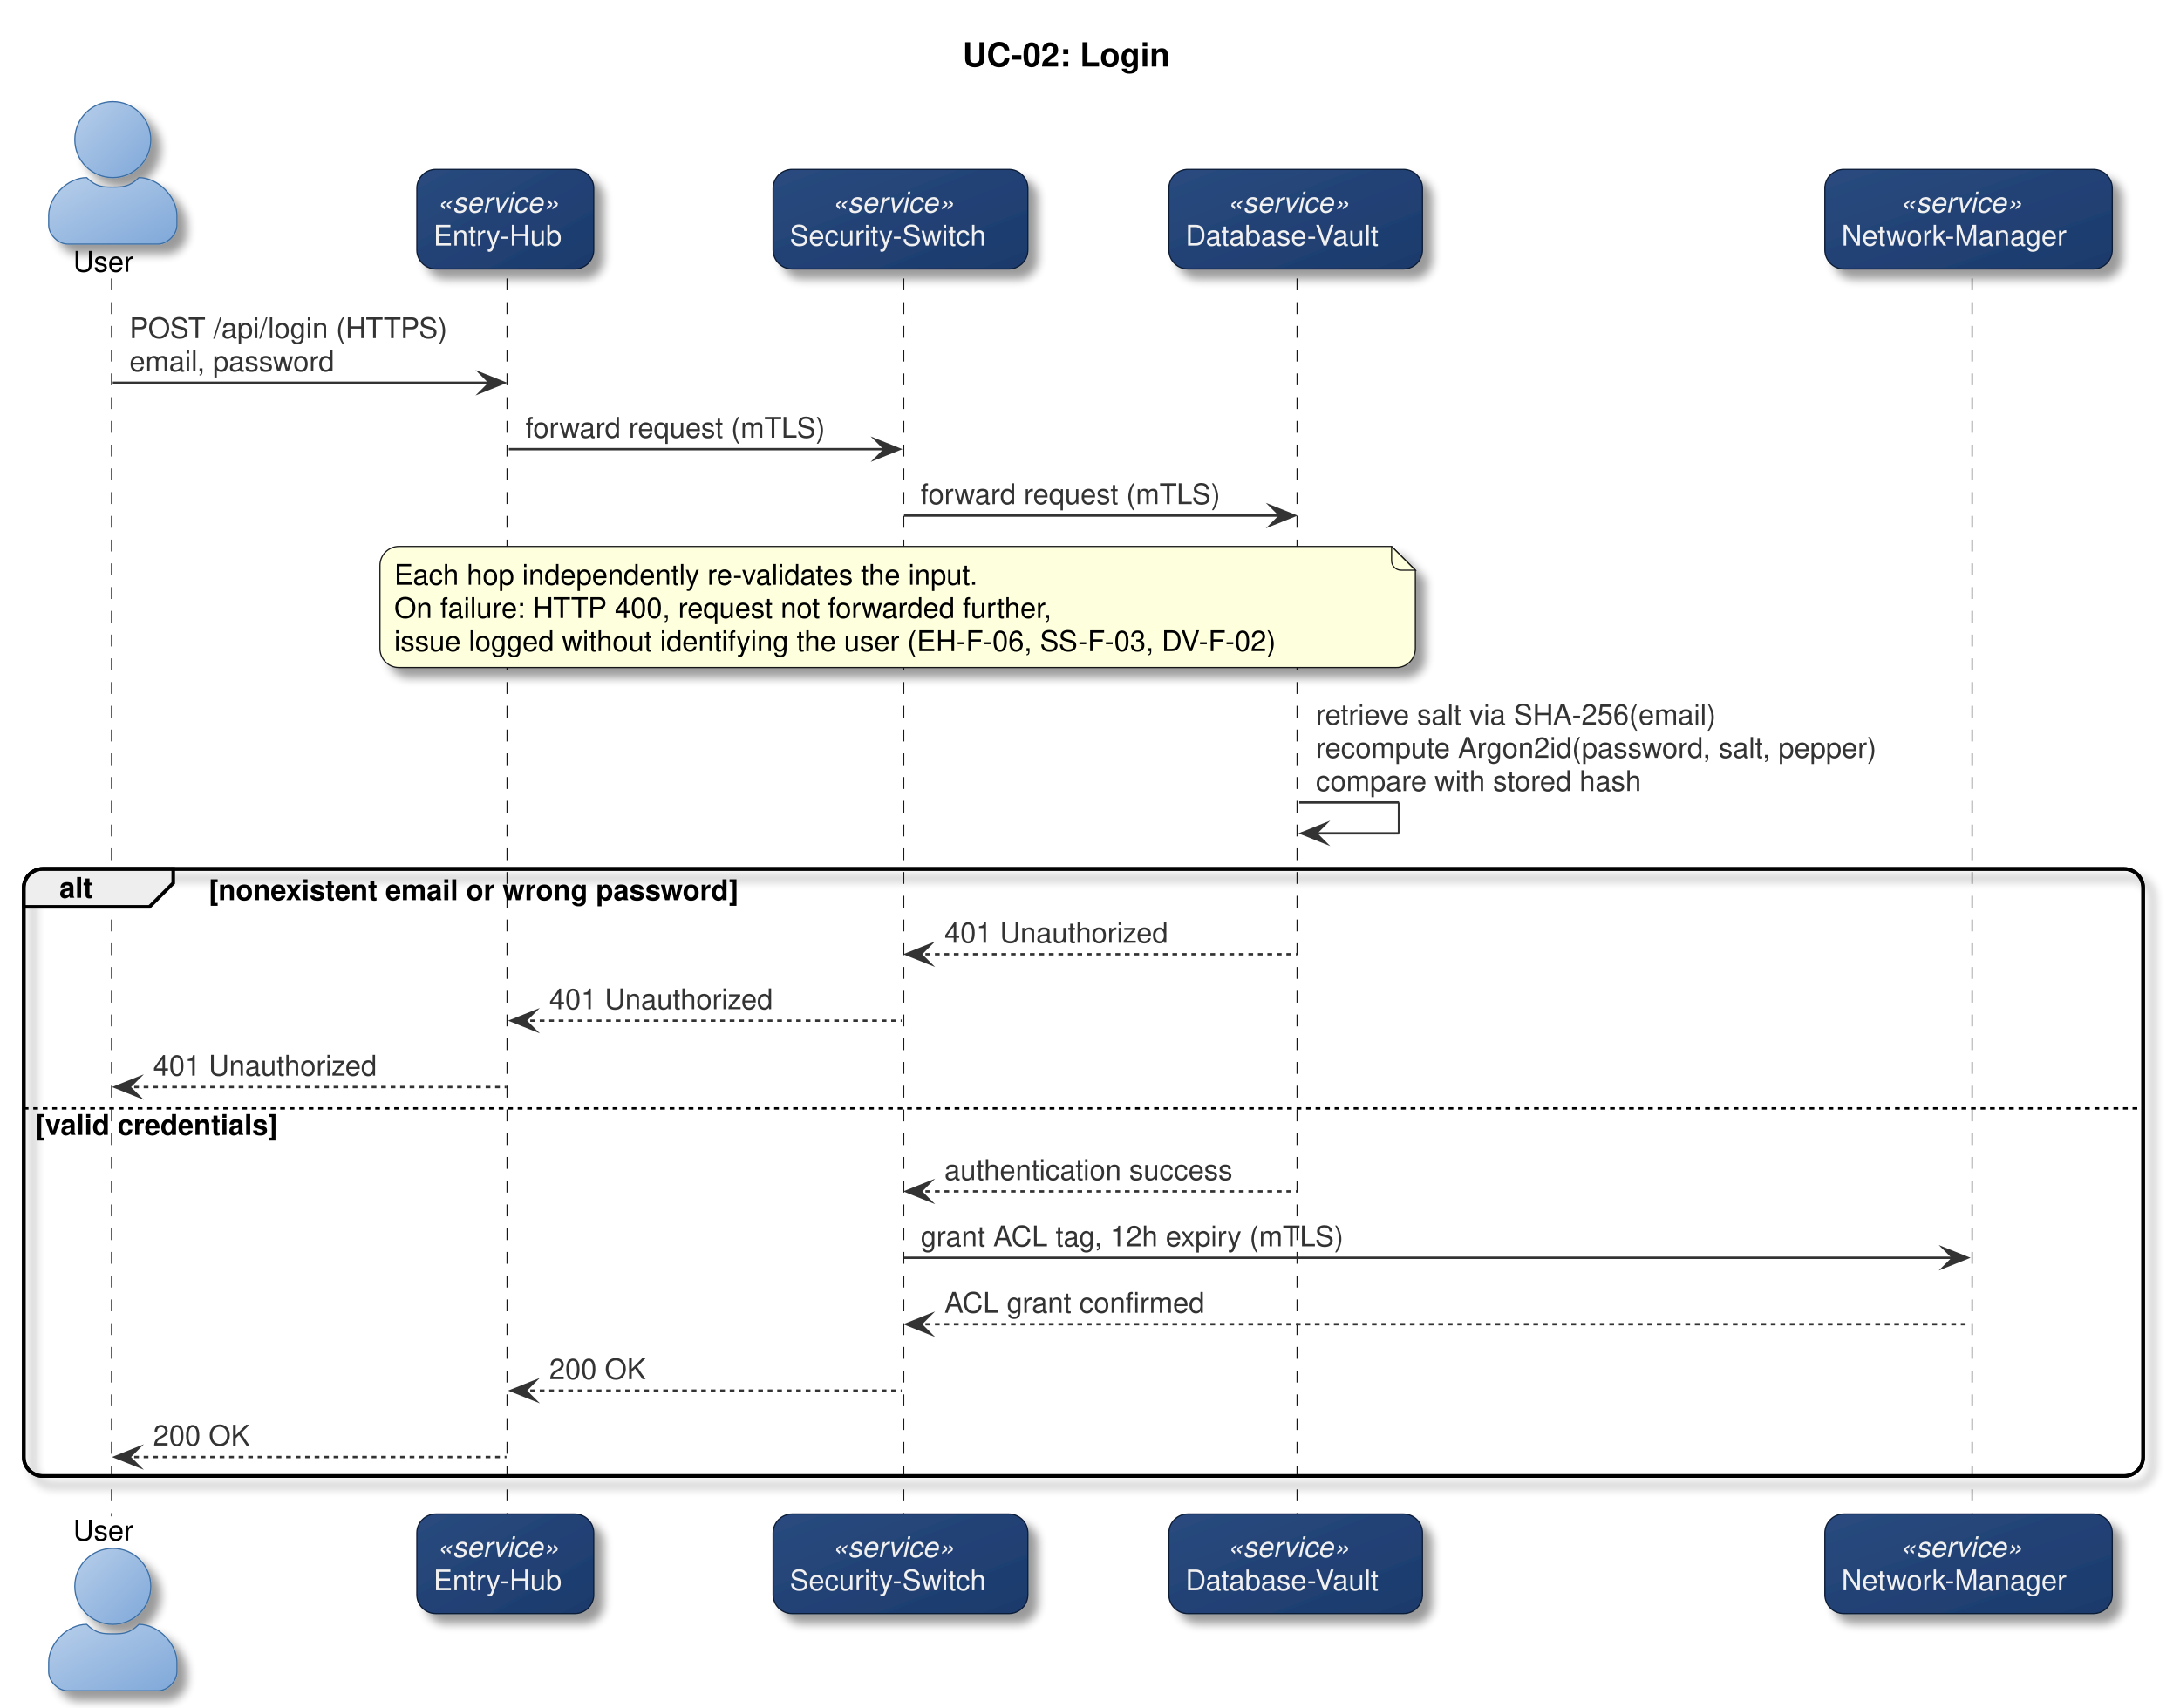
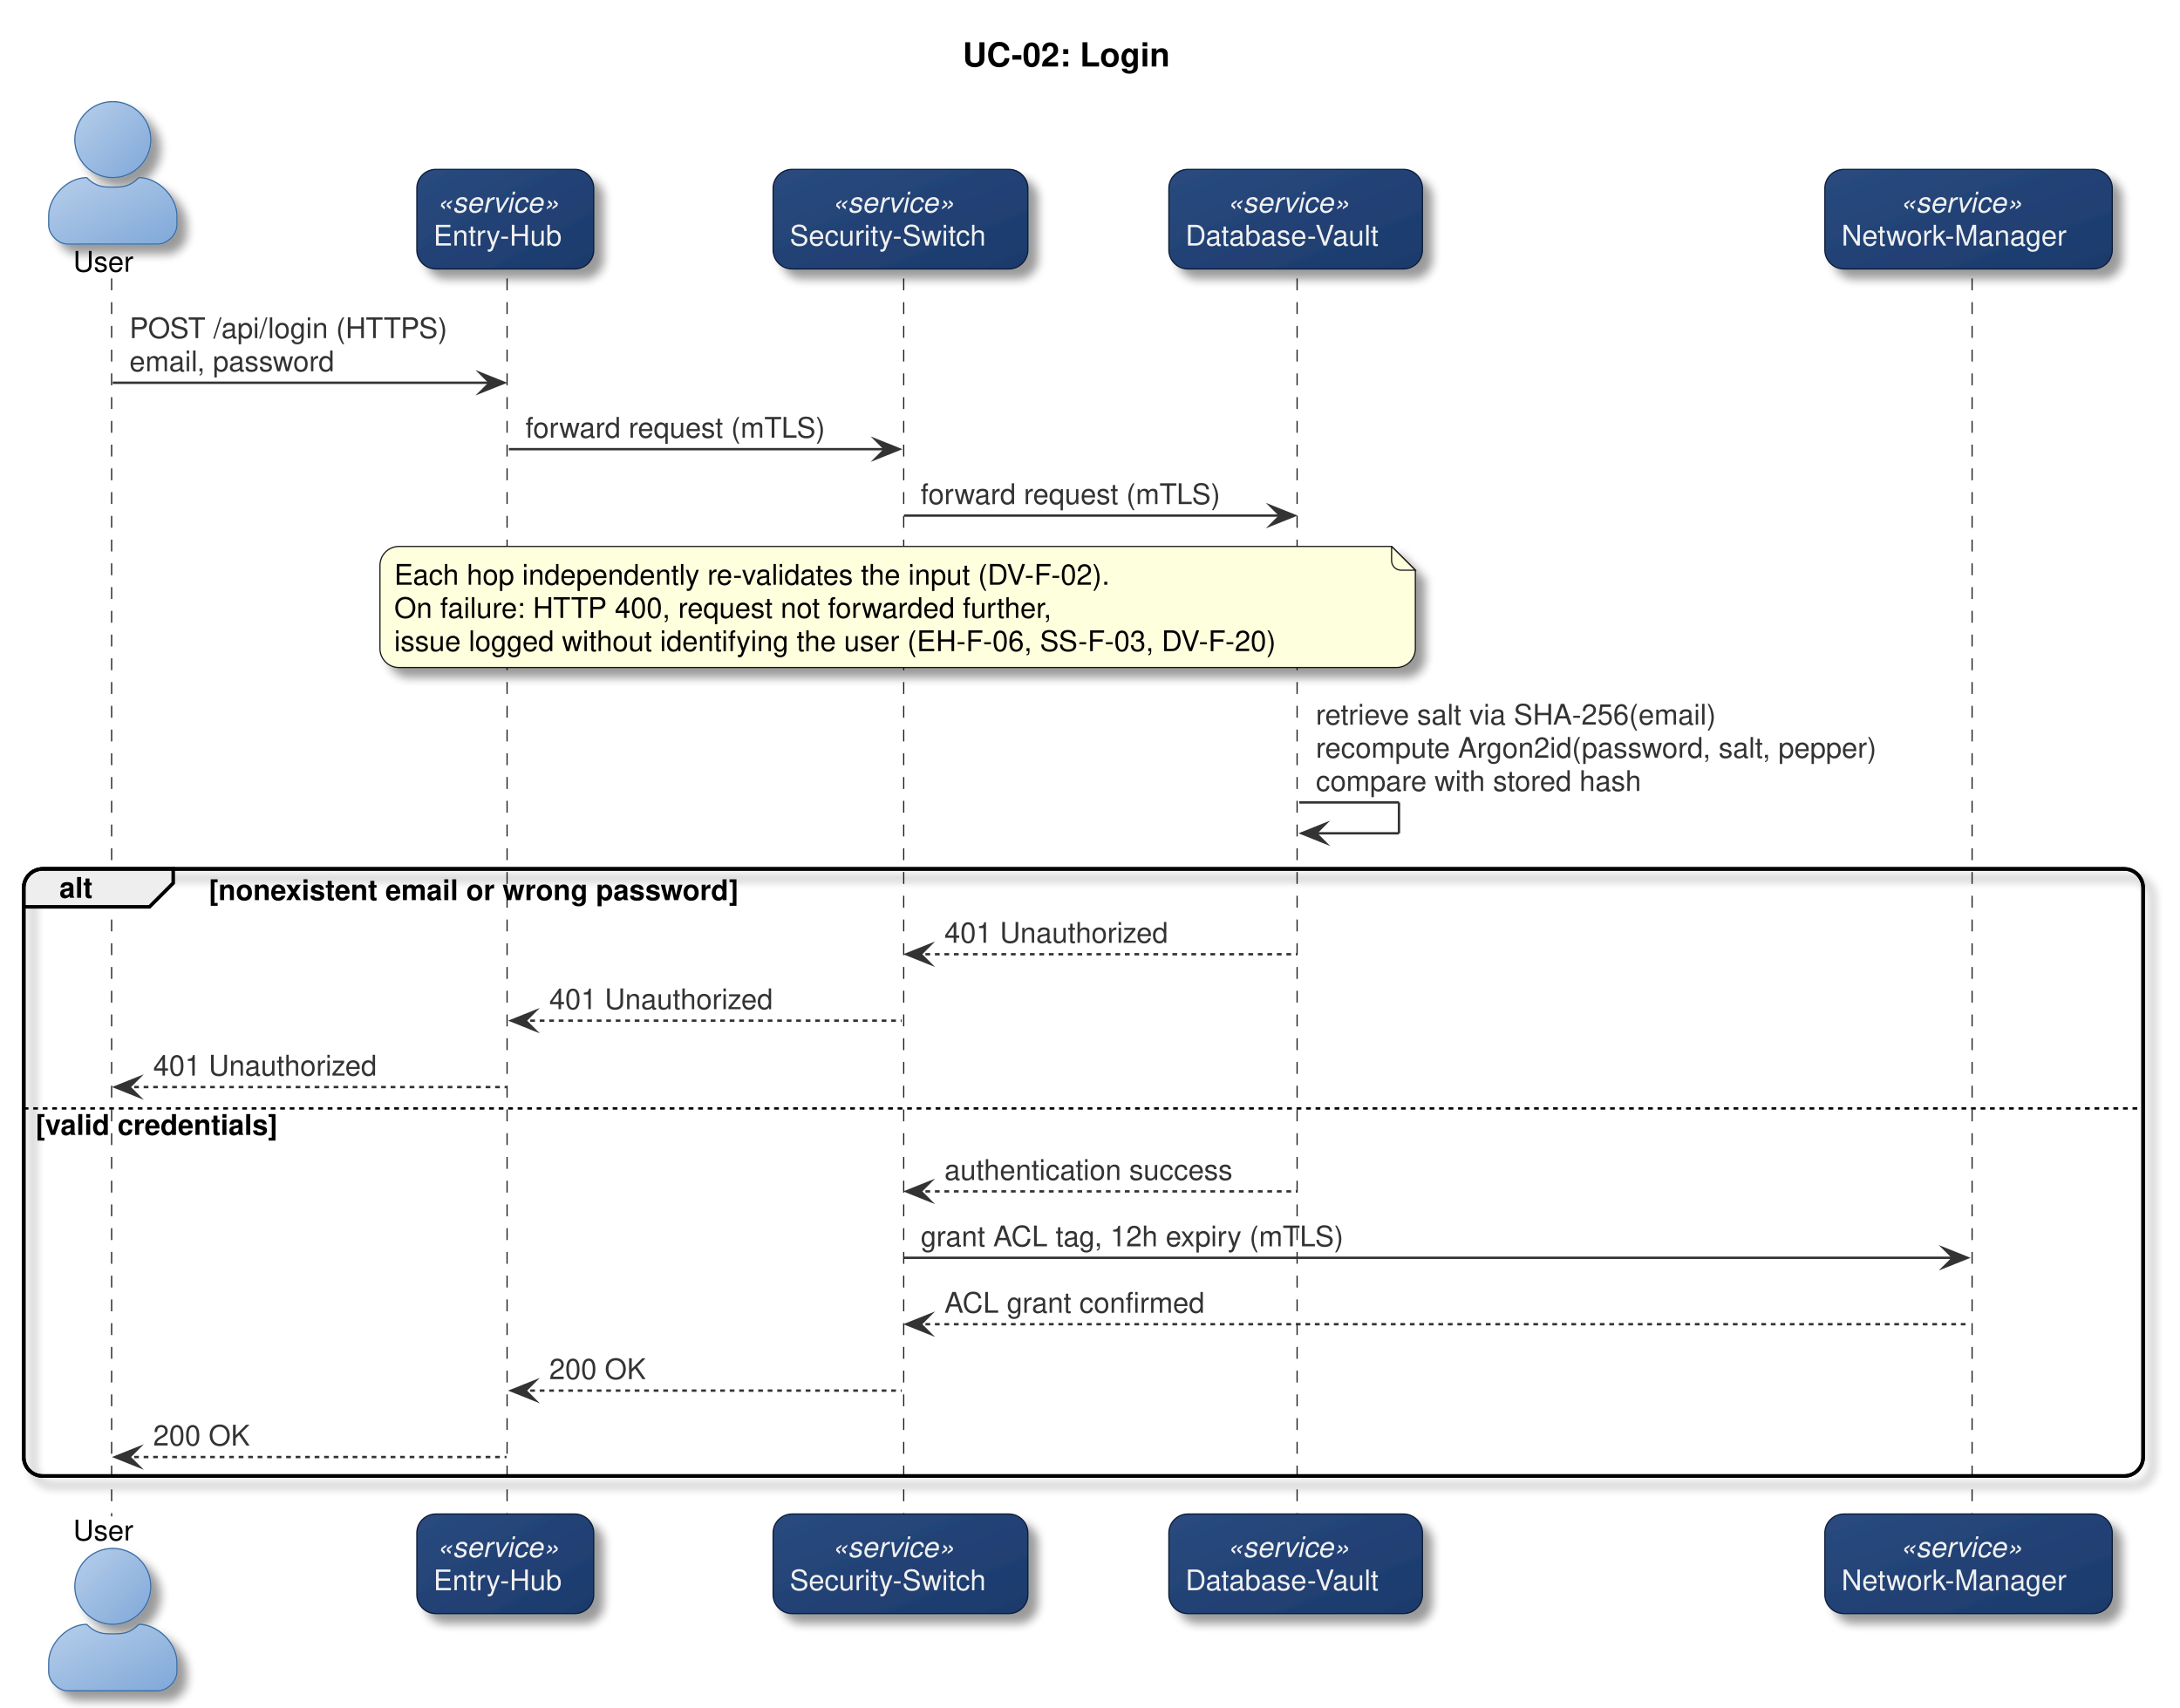
<svg xmlns="http://www.w3.org/2000/svg" contentStyleType="text/css" data-diagram-type="SEQUENCE" height="719px" preserveAspectRatio="none" style="width:918px;height:719px;background:#FFFFFF;" version="1.1" viewBox="0 0 918 719" width="918px" zoomAndPan="magnify">
  <defs>
-     <filter height="300%" id="f87warvexlzxf" width="300%" x="-1" y="-1">
+     <filter height="300%" id="fbrbomi4spufa" width="300%" x="-1" y="-1">
      <feGaussianBlur result="blurOut" stdDeviation="2" />
      <feColorMatrix in="blurOut" result="blurOut2" type="matrix" values="0 0 0 0 0 0 0 0 0 0 0 0 0 0 0 0 0 0 .4 0" />
      <feOffset dx="4" dy="4" in="blurOut2" result="blurOut3" />
      <feBlend in="SourceGraphic" in2="blurOut3" mode="normal" />
    </filter>
-     <linearGradient id="g87warvexlzxf0" x1="0%" x2="100%" y1="0%" y2="100%">
+     <linearGradient id="gbrbomi4spufa0" x1="0%" x2="100%" y1="0%" y2="100%">
      <stop offset="0%" stop-color="#B7CEEA" />
      <stop offset="100%" stop-color="#7FA8D9" />
    </linearGradient>
-     <linearGradient id="g87warvexlzxf1" x1="0%" x2="100%" y1="0%" y2="100%">
+     <linearGradient id="gbrbomi4spufa1" x1="0%" x2="100%" y1="0%" y2="100%">
      <stop offset="0%" stop-color="#2A4A7F" />
      <stop offset="100%" stop-color="#1B3A6B" />
    </linearGradient>
  </defs>
  <g>
    <g class="title" data-source-line="3">
      <text fill="#000000" font-family="'Helvetica'" font-size="14" font-weight="700" lengthAdjust="spacing" textLength="100.734" x="405.375" y="27.995">UC-02: Login</text>
    </g>
-     <rect fill="none" filter="url(#f87warvexlzxf)" height="255.688" rx="8" ry="8" style="stroke:#000000;stroke-width:1.5;" width="892.483" x="10" y="365.953" />
+     <rect fill="none" filter="url(#fbrbomi4spufa)" height="255.688" rx="8" ry="8" style="stroke:#000000;stroke-width:1.5;" width="892.483" x="10" y="365.953" />
    <g class="participant-lifeline" data-entity-uid="part1" data-qualified-name="User" data-source-line="5" id="part1-lifeline">
      <g>
        <rect fill="#000000" fill-opacity="0" height="521.375" width="8" x="43.5" y="117.266" />
        <line style="stroke:#181818;stroke-width:0.5;stroke-dasharray:5,5;" x1="47" x2="47" y1="117.266" y2="638.641" />
      </g>
    </g>
    <g class="participant-lifeline" data-entity-uid="part2" data-qualified-name="EH" data-source-line="6" id="part2-lifeline">
      <g>
        <rect fill="#000000" fill-opacity="0" height="521.375" width="8" x="210.281" y="117.266" />
        <line style="stroke:#181818;stroke-width:0.5;stroke-dasharray:5,5;" x1="213.529" x2="213.529" y1="117.266" y2="638.641" />
      </g>
    </g>
    <g class="participant-lifeline" data-entity-uid="part3" data-qualified-name="SS" data-source-line="7" id="part3-lifeline">
      <g>
        <rect fill="#000000" fill-opacity="0" height="521.375" width="8" x="376.693" y="117.266" />
        <line style="stroke:#181818;stroke-width:0.5;stroke-dasharray:5,5;" x1="380.553" x2="380.553" y1="117.266" y2="638.641" />
      </g>
    </g>
    <g class="participant-lifeline" data-entity-uid="part4" data-qualified-name="DV" data-source-line="8" id="part4-lifeline">
      <g>
        <rect fill="#000000" fill-opacity="0" height="521.375" width="8" x="543.106" y="117.266" />
        <line style="stroke:#181818;stroke-width:0.5;stroke-dasharray:5,5;" x1="546.208" x2="546.208" y1="117.266" y2="638.641" />
      </g>
    </g>
    <g class="participant-lifeline" data-entity-uid="part5" data-qualified-name="NM" data-source-line="9" id="part5-lifeline">
      <g>
        <rect fill="#000000" fill-opacity="0" height="521.375" width="8" x="826.467" y="117.266" />
        <line style="stroke:#181818;stroke-width:0.5;stroke-dasharray:5,5;" x1="830.45" x2="830.45" y1="117.266" y2="638.641" />
      </g>
    </g>
    <g class="participant participant-head" data-entity-uid="part1" data-qualified-name="User" data-source-line="5" id="part1-head">
      <text fill="#000000" font-family="'Helvetica'" font-size="12" lengthAdjust="spacing" textLength="27.352" x="30.824" y="114.436">User</text>
-       <ellipse cx="47.5" cy="58.797" fill="url(#g87warvexlzxf0)" filter="url(#f87warvexlzxf)" rx="16" ry="16" style="stroke:#3A6EA5;stroke-width:0.5;" />
-       <path d="M47.5,78.797 C51.5,78.797 54.5,78.797 58.5,74.797 C66.5,74.797 74.5,82.797 74.5,90.797 L74.5,94.797 C74.5,98.797 70.5,102.797 66.5,102.797 L28.5,102.797 C24.5,102.797 20.5,98.797 20.5,94.797 L20.5,90.797 C20.5,82.797 28.5,74.797 36.5,74.797 C40.5,78.797 43.5,78.797 47.5,78.797" fill="url(#g87warvexlzxf0)" filter="url(#f87warvexlzxf)" style="stroke:#3A6EA5;stroke-width:0.5;" />
+       <ellipse cx="47.5" cy="58.797" fill="url(#gbrbomi4spufa0)" filter="url(#fbrbomi4spufa)" rx="16" ry="16" style="stroke:#3A6EA5;stroke-width:0.5;" />
+       <path d="M47.5,78.797 C51.5,78.797 54.5,78.797 58.5,74.797 C66.5,74.797 74.5,82.797 74.5,90.797 L74.5,94.797 C74.5,98.797 70.5,102.797 66.5,102.797 L28.5,102.797 C24.5,102.797 20.5,98.797 20.5,94.797 L20.5,90.797 C20.5,82.797 28.5,74.797 36.5,74.797 C40.5,78.797 43.5,78.797 47.5,78.797" fill="url(#gbrbomi4spufa0)" filter="url(#fbrbomi4spufa)" style="stroke:#3A6EA5;stroke-width:0.5;" />
    </g>
    <g class="participant participant-tail" data-entity-uid="part1" data-qualified-name="User" data-source-line="5" id="part1-tail">
      <text fill="#000000" font-family="'Helvetica'" font-size="12" lengthAdjust="spacing" textLength="27.352" x="30.824" y="648.779">User</text>
-       <ellipse cx="47.5" cy="668.109" fill="url(#g87warvexlzxf0)" filter="url(#f87warvexlzxf)" rx="16" ry="16" style="stroke:#3A6EA5;stroke-width:0.5;" />
-       <path d="M47.5,688.109 C51.5,688.109 54.5,688.109 58.5,684.109 C66.5,684.109 74.5,692.109 74.5,700.109 L74.5,704.109 C74.5,708.109 70.5,712.109 66.5,712.109 L28.5,712.109 C24.5,712.109 20.5,708.109 20.5,704.109 L20.5,700.109 C20.5,692.109 28.5,684.109 36.5,684.109 C40.5,688.109 43.5,688.109 47.5,688.109" fill="url(#g87warvexlzxf0)" filter="url(#f87warvexlzxf)" style="stroke:#3A6EA5;stroke-width:0.5;" />
+       <ellipse cx="47.5" cy="668.109" fill="url(#gbrbomi4spufa0)" filter="url(#fbrbomi4spufa)" rx="16" ry="16" style="stroke:#3A6EA5;stroke-width:0.5;" />
+       <path d="M47.5,688.109 C51.5,688.109 54.5,688.109 58.5,684.109 C66.5,684.109 74.5,692.109 74.5,700.109 L74.5,704.109 C74.5,708.109 70.5,712.109 66.5,712.109 L28.5,712.109 C24.5,712.109 20.5,708.109 20.5,704.109 L20.5,700.109 C20.5,692.109 28.5,684.109 36.5,684.109 C40.5,688.109 43.5,688.109 47.5,688.109" fill="url(#gbrbomi4spufa0)" filter="url(#fbrbomi4spufa)" style="stroke:#3A6EA5;stroke-width:0.5;" />
    </g>
    <g class="participant participant-head" data-entity-uid="part2" data-qualified-name="EH" data-source-line="6" id="part2-head">
-       <rect fill="url(#g87warvexlzxf1)" filter="url(#f87warvexlzxf)" height="41.938" rx="8" ry="8" style="stroke:#0A1B36;stroke-width:0.5;" width="74.504" x="175.529" y="71.328" />
+       <rect fill="url(#gbrbomi4spufa1)" filter="url(#fbrbomi4spufa)" height="41.938" rx="8" ry="8" style="stroke:#0A1B36;stroke-width:0.5;" width="74.504" x="175.529" y="71.328" />
      <text fill="#F0F0F0" font-family="'Helvetica'" font-size="12" font-style="italic" lengthAdjust="spacing" textLength="57.797" x="183.883" y="89.467">«service»</text>
      <text fill="#F0F0F0" font-family="'Helvetica'" font-size="12" lengthAdjust="spacing" textLength="60.504" x="182.529" y="103.436">Entry-Hub</text>
    </g>
    <g class="participant participant-tail" data-entity-uid="part2" data-qualified-name="EH" data-source-line="6" id="part2-tail">
-       <rect fill="url(#g87warvexlzxf1)" filter="url(#f87warvexlzxf)" height="41.938" rx="8" ry="8" style="stroke:#0A1B36;stroke-width:0.5;" width="74.504" x="175.529" y="637.641" />
+       <rect fill="url(#gbrbomi4spufa1)" filter="url(#fbrbomi4spufa)" height="41.938" rx="8" ry="8" style="stroke:#0A1B36;stroke-width:0.5;" width="74.504" x="175.529" y="637.641" />
      <text fill="#F0F0F0" font-family="'Helvetica'" font-size="12" font-style="italic" lengthAdjust="spacing" textLength="57.797" x="183.883" y="655.779">«service»</text>
      <text fill="#F0F0F0" font-family="'Helvetica'" font-size="12" lengthAdjust="spacing" textLength="60.504" x="182.529" y="669.748">Entry-Hub</text>
    </g>
    <g class="participant participant-head" data-entity-uid="part3" data-qualified-name="SS" data-source-line="7" id="part3-head">
-       <rect fill="url(#g87warvexlzxf1)" filter="url(#f87warvexlzxf)" height="41.938" rx="8" ry="8" style="stroke:#0A1B36;stroke-width:0.5;" width="107.281" x="325.553" y="71.328" />
+       <rect fill="url(#gbrbomi4spufa1)" filter="url(#fbrbomi4spufa)" height="41.938" rx="8" ry="8" style="stroke:#0A1B36;stroke-width:0.5;" width="107.281" x="325.553" y="71.328" />
      <text fill="#F0F0F0" font-family="'Helvetica'" font-size="12" font-style="italic" lengthAdjust="spacing" textLength="57.797" x="350.295" y="89.467">«service»</text>
      <text fill="#F0F0F0" font-family="'Helvetica'" font-size="12" lengthAdjust="spacing" textLength="93.281" x="332.553" y="103.436">Security-Switch</text>
    </g>
    <g class="participant participant-tail" data-entity-uid="part3" data-qualified-name="SS" data-source-line="7" id="part3-tail">
-       <rect fill="url(#g87warvexlzxf1)" filter="url(#f87warvexlzxf)" height="41.938" rx="8" ry="8" style="stroke:#0A1B36;stroke-width:0.5;" width="107.281" x="325.553" y="637.641" />
+       <rect fill="url(#gbrbomi4spufa1)" filter="url(#fbrbomi4spufa)" height="41.938" rx="8" ry="8" style="stroke:#0A1B36;stroke-width:0.5;" width="107.281" x="325.553" y="637.641" />
      <text fill="#F0F0F0" font-family="'Helvetica'" font-size="12" font-style="italic" lengthAdjust="spacing" textLength="57.797" x="350.295" y="655.779">«service»</text>
      <text fill="#F0F0F0" font-family="'Helvetica'" font-size="12" lengthAdjust="spacing" textLength="93.281" x="332.553" y="669.748">Security-Switch</text>
    </g>
    <g class="participant participant-head" data-entity-uid="part4" data-qualified-name="DV" data-source-line="8" id="part4-head">
-       <rect fill="url(#g87warvexlzxf1)" filter="url(#f87warvexlzxf)" height="41.938" rx="8" ry="8" style="stroke:#0A1B36;stroke-width:0.5;" width="106.795" x="492.208" y="71.328" />
+       <rect fill="url(#gbrbomi4spufa1)" filter="url(#fbrbomi4spufa)" height="41.938" rx="8" ry="8" style="stroke:#0A1B36;stroke-width:0.5;" width="106.795" x="492.208" y="71.328" />
      <text fill="#F0F0F0" font-family="'Helvetica'" font-size="12" font-style="italic" lengthAdjust="spacing" textLength="57.797" x="516.707" y="89.467">«service»</text>
      <text fill="#F0F0F0" font-family="'Helvetica'" font-size="12" lengthAdjust="spacing" textLength="92.795" x="499.208" y="103.436">Database-Vault</text>
    </g>
    <g class="participant participant-tail" data-entity-uid="part4" data-qualified-name="DV" data-source-line="8" id="part4-tail">
-       <rect fill="url(#g87warvexlzxf1)" filter="url(#f87warvexlzxf)" height="41.938" rx="8" ry="8" style="stroke:#0A1B36;stroke-width:0.5;" width="106.795" x="492.208" y="637.641" />
+       <rect fill="url(#gbrbomi4spufa1)" filter="url(#fbrbomi4spufa)" height="41.938" rx="8" ry="8" style="stroke:#0A1B36;stroke-width:0.5;" width="106.795" x="492.208" y="637.641" />
      <text fill="#F0F0F0" font-family="'Helvetica'" font-size="12" font-style="italic" lengthAdjust="spacing" textLength="57.797" x="516.707" y="655.779">«service»</text>
      <text fill="#F0F0F0" font-family="'Helvetica'" font-size="12" lengthAdjust="spacing" textLength="92.795" x="499.208" y="669.748">Database-Vault</text>
    </g>
    <g class="participant participant-head" data-entity-uid="part5" data-qualified-name="NM" data-source-line="9" id="part5-head">
-       <rect fill="url(#g87warvexlzxf1)" filter="url(#f87warvexlzxf)" height="41.938" rx="8" ry="8" style="stroke:#0A1B36;stroke-width:0.5;" width="121.033" x="768.45" y="71.328" />
+       <rect fill="url(#gbrbomi4spufa1)" filter="url(#fbrbomi4spufa)" height="41.938" rx="8" ry="8" style="stroke:#0A1B36;stroke-width:0.5;" width="121.033" x="768.45" y="71.328" />
      <text fill="#F0F0F0" font-family="'Helvetica'" font-size="12" font-style="italic" lengthAdjust="spacing" textLength="57.797" x="800.068" y="89.467">«service»</text>
      <text fill="#F0F0F0" font-family="'Helvetica'" font-size="12" lengthAdjust="spacing" textLength="107.033" x="775.45" y="103.436">Network-Manager</text>
    </g>
    <g class="participant participant-tail" data-entity-uid="part5" data-qualified-name="NM" data-source-line="9" id="part5-tail">
-       <rect fill="url(#g87warvexlzxf1)" filter="url(#f87warvexlzxf)" height="41.938" rx="8" ry="8" style="stroke:#0A1B36;stroke-width:0.5;" width="121.033" x="768.45" y="637.641" />
+       <rect fill="url(#gbrbomi4spufa1)" filter="url(#fbrbomi4spufa)" height="41.938" rx="8" ry="8" style="stroke:#0A1B36;stroke-width:0.5;" width="121.033" x="768.45" y="637.641" />
      <text fill="#F0F0F0" font-family="'Helvetica'" font-size="12" font-style="italic" lengthAdjust="spacing" textLength="57.797" x="800.068" y="655.779">«service»</text>
      <text fill="#F0F0F0" font-family="'Helvetica'" font-size="12" lengthAdjust="spacing" textLength="107.033" x="775.45" y="669.748">Network-Manager</text>
    </g>
    <g class="message" data-entity-1="part1" data-entity-2="part2" data-source-line="11" id="msg1">
      <polygon fill="#333333" points="202.281,157.203,212.281,161.203,202.281,165.203,206.281,161.203" style="stroke:#333333;stroke-width:1;stroke-linejoin:miter;stroke-miterlimit:10;" />
      <line style="stroke:#333333;stroke-width:1;" x1="47.5" x2="208.281" y1="161.203" y2="161.203" />
      <text fill="#333333" font-family="'Helvetica'" font-size="12" lengthAdjust="spacing" textLength="142.781" x="54.5" y="142.404">POST /api/login (HTTPS)</text>
      <text fill="#333333" font-family="'Helvetica'" font-size="12" lengthAdjust="spacing" textLength="97.904" x="54.5" y="156.373">email, password</text>
    </g>
    <g class="message" data-entity-1="part2" data-entity-2="part3" data-source-line="12" id="msg2">
      <polygon fill="#333333" points="368.693,185.172,378.693,189.172,368.693,193.172,372.693,189.172" style="stroke:#333333;stroke-width:1;stroke-linejoin:miter;stroke-miterlimit:10;" />
      <line style="stroke:#333333;stroke-width:1;" x1="214.281" x2="374.693" y1="189.172" y2="189.172" />
      <text fill="#333333" font-family="'Helvetica'" font-size="12" lengthAdjust="spacing" textLength="142.412" x="221.281" y="184.342">forward request (mTLS)</text>
    </g>
    <g class="message" data-entity-1="part3" data-entity-2="part4" data-source-line="13" id="msg3">
      <polygon fill="#333333" points="535.106,213.141,545.106,217.141,535.106,221.141,539.106,217.141" style="stroke:#333333;stroke-width:1;stroke-linejoin:miter;stroke-miterlimit:10;" />
      <line style="stroke:#333333;stroke-width:1;" x1="380.693" x2="541.106" y1="217.141" y2="217.141" />
      <text fill="#333333" font-family="'Helvetica'" font-size="12" lengthAdjust="spacing" textLength="142.412" x="387.693" y="212.31">forward request (mTLS)</text>
    </g>
-     <path d="M160,238.141 L160,273.141 A8,8 0 0 0 168,281.141 L588,281.141 A8,8 0 0 0 596,273.141 L596,240.141 L586,230.141 L168,230.141 A8,8 0 0 0 160,238.141" fill="#FEFFDD" filter="url(#f87warvexlzxf)" style="stroke:#181818;stroke-width:0.5;" />
+     <path d="M160,238.141 L160,273.141 A8,8 0 0 0 168,281.141 L588,281.141 A8,8 0 0 0 596,273.141 L596,240.141 L586,230.141 L168,230.141 A8,8 0 0 0 160,238.141" fill="#FEFFDD" filter="url(#fbrbomi4spufa)" style="stroke:#181818;stroke-width:0.5;" />
    <path d="M586,230.141 L586,236.141 A4,4 0 0 0 590,240.141 L596,240.141 L586,230.141" fill="#FEFFDD" style="stroke:#181818;stroke-width:0.5;" />
-     <text fill="#000000" font-family="'Helvetica'" font-size="12" lengthAdjust="spacing" textLength="282.522" x="166" y="246.279">Each hop independently re-validates the input.</text>
+     <text fill="#000000" font-family="'Helvetica'" font-size="12" lengthAdjust="spacing" textLength="343.981" x="166" y="246.279">Each hop independently re-validates the input (DV-F-02).</text>
    <text fill="#000000" font-family="'Helvetica'" font-size="12" lengthAdjust="spacing" textLength="315.557" x="166" y="260.248">On failure: HTTP 400, request not forwarded further,</text>
-     <text fill="#000000" font-family="'Helvetica'" font-size="12" lengthAdjust="spacing" textLength="415.869" x="166" y="274.217">issue logged without identifying the user (EH-F-06, SS-F-03, DV-F-02)</text>
+     <text fill="#000000" font-family="'Helvetica'" font-size="12" lengthAdjust="spacing" textLength="415.869" x="166" y="274.217">issue logged without identifying the user (EH-F-06, SS-F-03, DV-F-20)</text>
    <g class="message" data-entity-1="part4" data-entity-2="part4" data-source-line="21" id="msg4">
      <line style="stroke:#333333;stroke-width:1;" x1="547.106" x2="589.106" y1="337.953" y2="337.953" />
      <line style="stroke:#333333;stroke-width:1;" x1="589.106" x2="589.106" y1="337.953" y2="350.953" />
      <line style="stroke:#333333;stroke-width:1;" x1="548.106" x2="589.106" y1="350.953" y2="350.953" />
      <polygon fill="#333333" points="558.106,346.953,548.106,350.953,558.106,354.953,554.106,350.953" style="stroke:#333333;stroke-width:1;stroke-linejoin:miter;stroke-miterlimit:10;" />
      <text fill="#333333" font-family="'Helvetica'" font-size="12" lengthAdjust="spacing" textLength="192.574" x="554.106" y="305.185">retrieve salt via SHA-256(email)</text>
      <text fill="#333333" font-family="'Helvetica'" font-size="12" lengthAdjust="spacing" textLength="269.361" x="554.106" y="319.154">recompute Argon2id(password, salt, pepper)</text>
      <text fill="#333333" font-family="'Helvetica'" font-size="12" lengthAdjust="spacing" textLength="156.867" x="554.106" y="333.123">compare with stored hash</text>
    </g>
    <path d="M18,365.953 L72.947,365.953 L72.947,371.922 L62.947,381.922 L10,381.922 L10,373.953 A8,8 0 0 1 18,365.953" fill="#EEEEEE" style="stroke:#000000;stroke-width:1.5;" />
    <rect fill="none" height="255.688" rx="8" ry="8" style="stroke:#000000;stroke-width:1.5;" width="892.483" x="10" y="365.953" />
    <text fill="#000000" font-family="'Helvetica'" font-size="12" font-weight="700" lengthAdjust="spacing" textLength="17.947" x="25" y="378.092">alt</text>
    <text fill="#000000" font-family="'Helvetica'" font-size="12" font-weight="700" lengthAdjust="spacing" textLength="266.619" x="87.947" y="379.092">[nonexistent email or wrong password]</text>
    <g class="message" data-entity-1="part4" data-entity-2="part3" data-source-line="24" id="msg5">
      <polygon fill="#333333" points="391.693,397.891,381.693,401.891,391.693,405.891,387.693,401.891" style="stroke:#333333;stroke-width:1;stroke-linejoin:miter;stroke-miterlimit:10;" />
      <line style="stroke:#333333;stroke-width:1;stroke-dasharray:2,2;" x1="385.693" x2="546.106" y1="401.891" y2="401.891" />
      <text fill="#333333" font-family="'Helvetica'" font-size="12" lengthAdjust="spacing" textLength="107.285" x="397.693" y="397.06">401 Unauthorized</text>
    </g>
    <g class="message" data-entity-1="part3" data-entity-2="part2" data-source-line="25" id="msg6">
      <polygon fill="#333333" points="225.281,425.859,215.281,429.859,225.281,433.859,221.281,429.859" style="stroke:#333333;stroke-width:1;stroke-linejoin:miter;stroke-miterlimit:10;" />
      <line style="stroke:#333333;stroke-width:1;stroke-dasharray:2,2;" x1="219.281" x2="379.693" y1="429.859" y2="429.859" />
      <text fill="#333333" font-family="'Helvetica'" font-size="12" lengthAdjust="spacing" textLength="107.285" x="231.281" y="425.029">401 Unauthorized</text>
    </g>
    <g class="message" data-entity-1="part2" data-entity-2="part1" data-source-line="26" id="msg7">
      <polygon fill="#333333" points="58.5,453.828,48.5,457.828,58.5,461.828,54.5,457.828" style="stroke:#333333;stroke-width:1;stroke-linejoin:miter;stroke-miterlimit:10;" />
      <line style="stroke:#333333;stroke-width:1;stroke-dasharray:2,2;" x1="52.5" x2="213.281" y1="457.828" y2="457.828" />
      <text fill="#333333" font-family="'Helvetica'" font-size="12" lengthAdjust="spacing" textLength="107.285" x="64.5" y="452.998">401 Unauthorized</text>
    </g>
    <line style="stroke:#000000;stroke-width:1;stroke-dasharray:2,2;" x1="10" x2="902.483" y1="466.828" y2="466.828" />
    <text fill="#000000" font-family="'Helvetica'" font-size="12" font-weight="700" lengthAdjust="spacing" textLength="123.527" x="15" y="477.967">[valid credentials]</text>
    <g class="message" data-entity-1="part4" data-entity-2="part3" data-source-line="28" id="msg8">
      <polygon fill="#333333" points="391.693,497.766,381.693,501.766,391.693,505.766,387.693,501.766" style="stroke:#333333;stroke-width:1;stroke-linejoin:miter;stroke-miterlimit:10;" />
      <line style="stroke:#333333;stroke-width:1;stroke-dasharray:2,2;" x1="385.693" x2="546.106" y1="501.766" y2="501.766" />
      <text fill="#333333" font-family="'Helvetica'" font-size="12" lengthAdjust="spacing" textLength="137.988" x="397.693" y="496.935">authentication success</text>
    </g>
    <g class="message" data-entity-1="part3" data-entity-2="part5" data-source-line="29" id="msg9">
      <polygon fill="#333333" points="818.467,525.734,828.467,529.734,818.467,533.734,822.467,529.734" style="stroke:#333333;stroke-width:1;stroke-linejoin:miter;stroke-miterlimit:10;" />
      <line style="stroke:#333333;stroke-width:1;" x1="380.693" x2="824.467" y1="529.734" y2="529.734" />
      <text fill="#333333" font-family="'Helvetica'" font-size="12" lengthAdjust="spacing" textLength="201.082" x="387.693" y="524.904">grant ACL tag, 12h expiry (mTLS)</text>
    </g>
    <g class="message" data-entity-1="part5" data-entity-2="part3" data-source-line="30" id="msg10">
      <polygon fill="#333333" points="391.693,553.703,381.693,557.703,391.693,561.703,387.693,557.703" style="stroke:#333333;stroke-width:1;stroke-linejoin:miter;stroke-miterlimit:10;" />
      <line style="stroke:#333333;stroke-width:1;stroke-dasharray:2,2;" x1="385.693" x2="829.467" y1="557.703" y2="557.703" />
      <text fill="#333333" font-family="'Helvetica'" font-size="12" lengthAdjust="spacing" textLength="123.844" x="397.693" y="552.873">ACL grant confirmed</text>
    </g>
    <g class="message" data-entity-1="part3" data-entity-2="part2" data-source-line="31" id="msg11">
      <polygon fill="#333333" points="225.281,581.672,215.281,585.672,225.281,589.672,221.281,585.672" style="stroke:#333333;stroke-width:1;stroke-linejoin:miter;stroke-miterlimit:10;" />
      <line style="stroke:#333333;stroke-width:1;stroke-dasharray:2,2;" x1="219.281" x2="379.693" y1="585.672" y2="585.672" />
      <text fill="#333333" font-family="'Helvetica'" font-size="12" lengthAdjust="spacing" textLength="44.033" x="231.281" y="580.842">200 OK</text>
    </g>
    <g class="message" data-entity-1="part2" data-entity-2="part1" data-source-line="32" id="msg12">
      <polygon fill="#333333" points="58.5,609.641,48.5,613.641,58.5,617.641,54.5,613.641" style="stroke:#333333;stroke-width:1;stroke-linejoin:miter;stroke-miterlimit:10;" />
      <line style="stroke:#333333;stroke-width:1;stroke-dasharray:2,2;" x1="52.5" x2="213.281" y1="613.641" y2="613.641" />
      <text fill="#333333" font-family="'Helvetica'" font-size="12" lengthAdjust="spacing" textLength="44.033" x="64.5" y="608.811">200 OK</text>
    </g>
  </g>
</svg>
